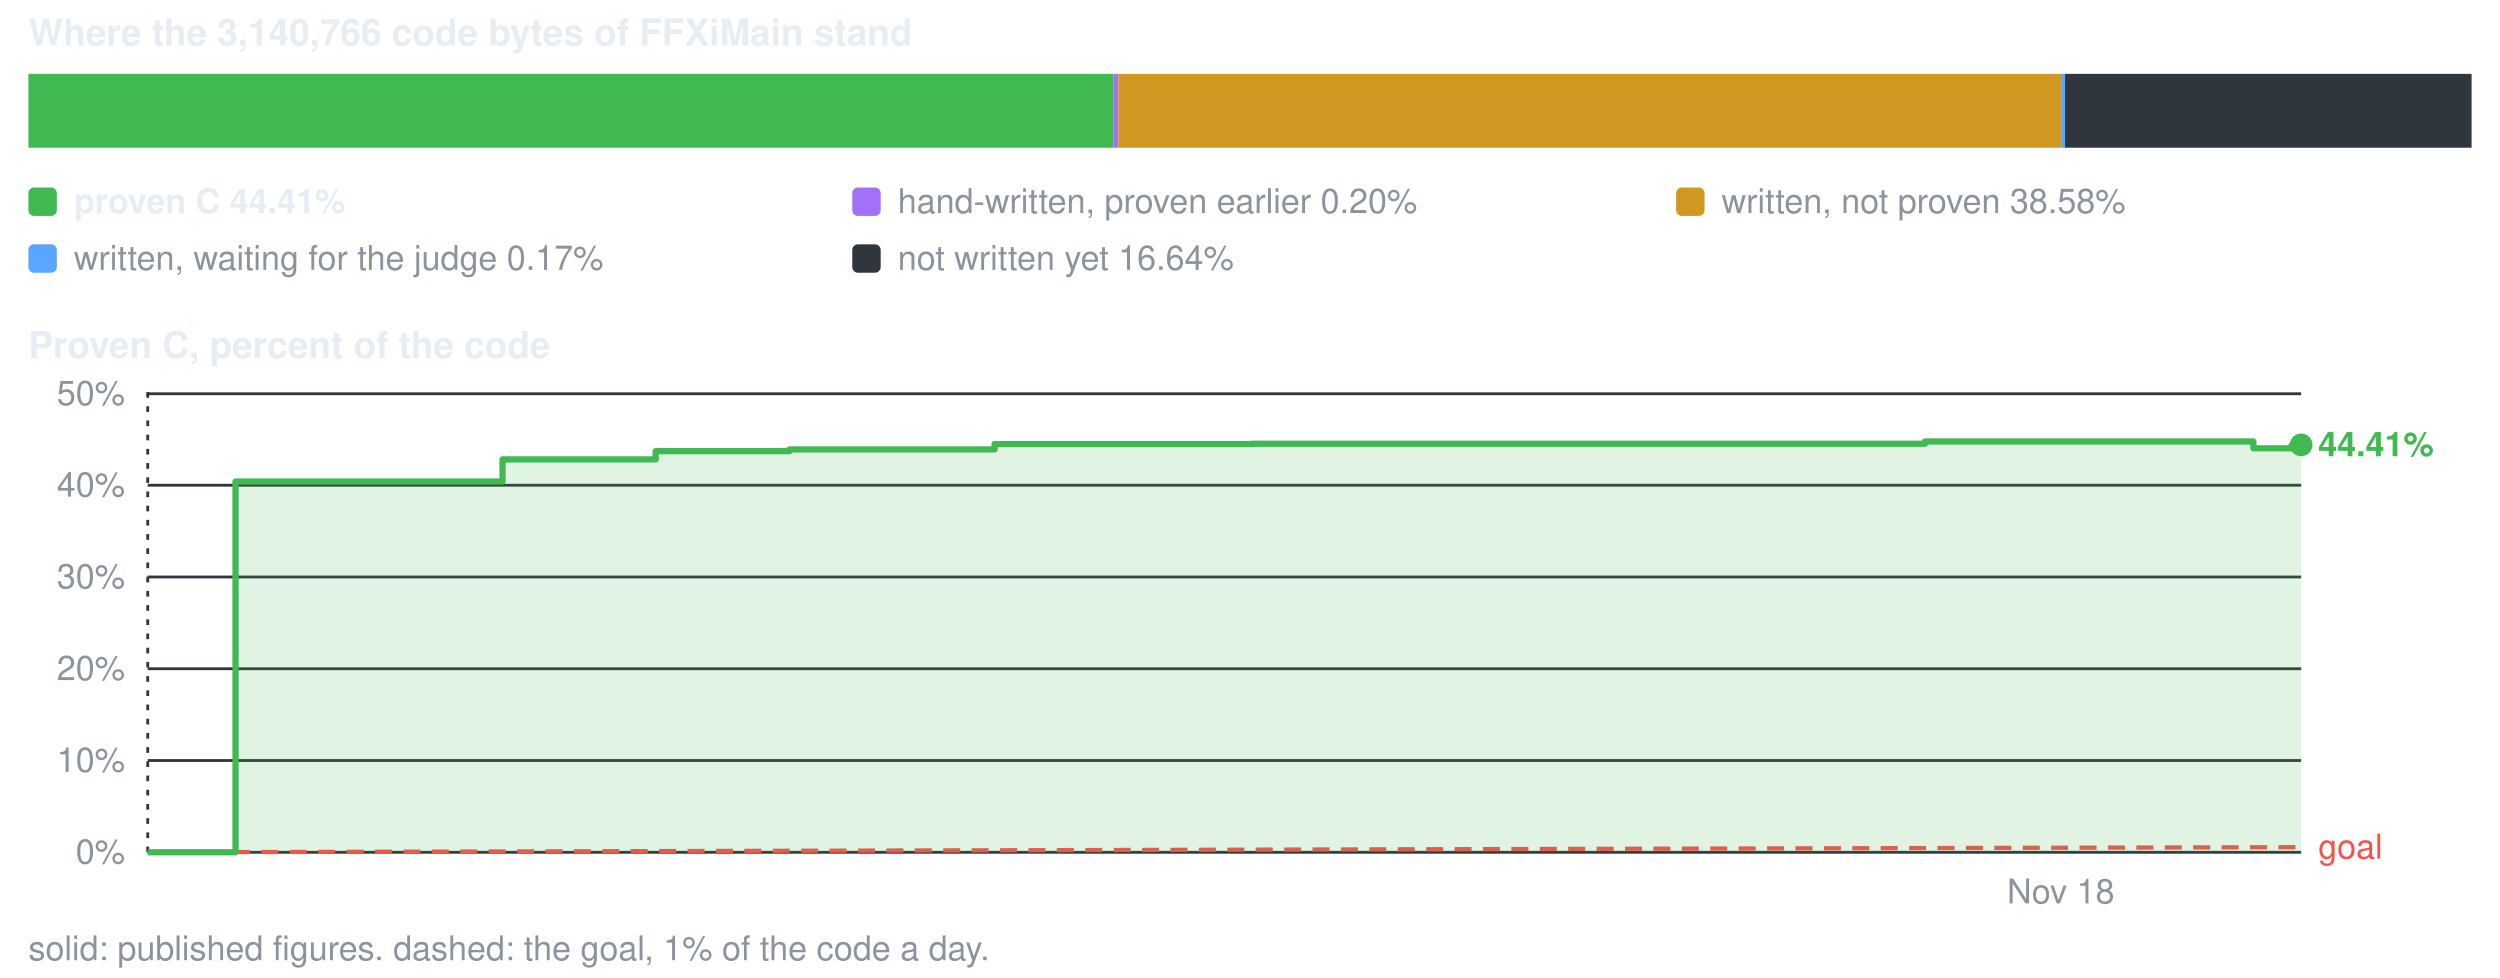
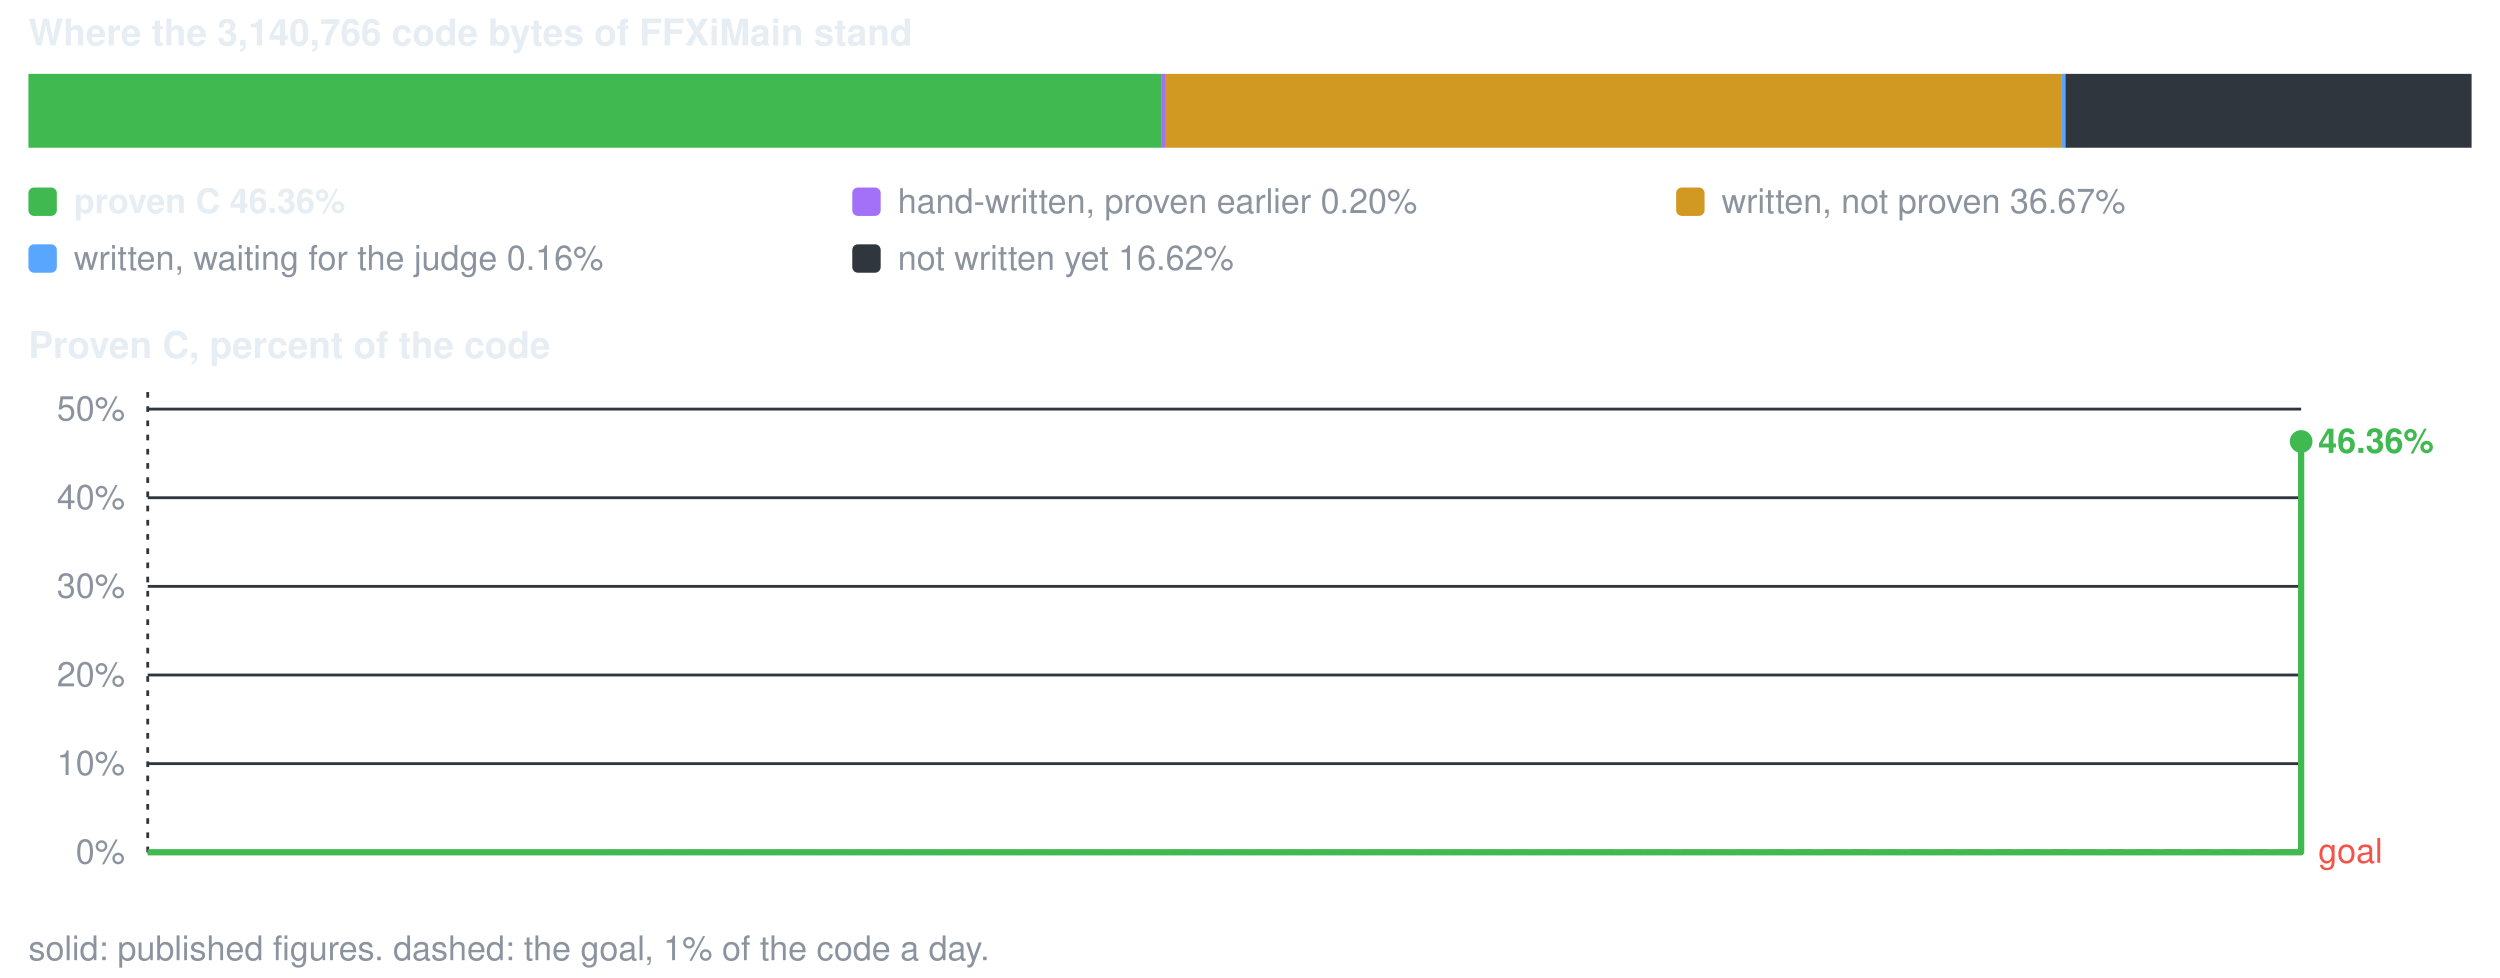
<svg xmlns="http://www.w3.org/2000/svg" viewBox="0 0 880 344" width="880" height="344" role="img" aria-label="conversion progress">
  <style>text{font-family:-apple-system,BlinkMacSystemFont,'Segoe UI',Helvetica,Arial,sans-serif;font-size:12px;fill:#8b949e}.s{fill:#e6edf3;font-weight:600}.b{font-size:13px}</style>
  <text x="10" y="16" class="s b">Where the 3,140,766 code bytes of FFXiMain stand</text>
-   <rect x="10.0" y="26" width="382.0" height="26" fill="#3fb950" />
-   <rect x="392.0" y="26" width="1.7" height="26" fill="#a371f7" />
-   <rect x="393.7" y="26" width="331.8" height="26" fill="#d29922" />
-   <rect x="725.5" y="26" width="1.5" height="26" fill="#58a6ff" />
-   <rect x="726.9" y="26" width="143.1" height="26" fill="#30363d" />
+   <rect x="10.0" y="26" width="398.7" height="26" fill="#3fb950" />
+   <rect x="408.7" y="26" width="1.7" height="26" fill="#a371f7" />
+   <rect x="410.4" y="26" width="315.4" height="26" fill="#d29922" />
+   <rect x="725.8" y="26" width="1.5" height="26" fill="#58a6ff" />
+   <rect x="727.1" y="26" width="142.9" height="26" fill="#30363d" />
  <rect x="10" y="66" width="10" height="10" rx="2" fill="#3fb950" />
-   <text x="26" y="75" class="s">proven C 44.41%</text>
+   <text x="26" y="75" class="s">proven C 46.36%</text>
  <rect x="300" y="66" width="10" height="10" rx="2" fill="#a371f7" />
  <text x="316" y="75">hand-written, proven earlier 0.20%</text>
  <rect x="590" y="66" width="10" height="10" rx="2" fill="#d29922" />
-   <text x="606" y="75">written, not proven 38.58%</text>
+   <text x="606" y="75">written, not proven 36.67%</text>
  <rect x="10" y="86" width="10" height="10" rx="2" fill="#58a6ff" />
-   <text x="26" y="95">written, waiting for the judge 0.17%</text>
+   <text x="26" y="95">written, waiting for the judge 0.16%</text>
  <rect x="300" y="86" width="10" height="10" rx="2" fill="#30363d" />
-   <text x="316" y="95">not written yet 16.64%</text>
+   <text x="316" y="95">not written yet 16.62%</text>
  <text x="10" y="126" class="s b">Proven C, percent of the code</text>
  <line x1="52" y1="300.0" x2="810" y2="300.0" stroke="#30363d" stroke-width="1" />
  <text x="44" y="304.0" text-anchor="end">0%</text>
-   <line x1="52" y1="267.7" x2="810" y2="267.7" stroke="#30363d" stroke-width="1" />
-   <text x="44" y="271.7" text-anchor="end">10%</text>
-   <line x1="52" y1="235.4" x2="810" y2="235.4" stroke="#30363d" stroke-width="1" />
-   <text x="44" y="239.4" text-anchor="end">20%</text>
-   <line x1="52" y1="203.1" x2="810" y2="203.1" stroke="#30363d" stroke-width="1" />
-   <text x="44" y="207.1" text-anchor="end">30%</text>
-   <line x1="52" y1="170.8" x2="810" y2="170.8" stroke="#30363d" stroke-width="1" />
-   <text x="44" y="174.8" text-anchor="end">40%</text>
-   <line x1="52" y1="138.6" x2="810" y2="138.6" stroke="#30363d" stroke-width="1" />
-   <text x="44" y="142.6" text-anchor="end">50%</text>
+   <line x1="52" y1="268.8" x2="810" y2="268.8" stroke="#30363d" stroke-width="1" />
+   <text x="44" y="272.8" text-anchor="end">10%</text>
+   <line x1="52" y1="237.6" x2="810" y2="237.6" stroke="#30363d" stroke-width="1" />
+   <text x="44" y="241.6" text-anchor="end">20%</text>
+   <line x1="52" y1="206.4" x2="810" y2="206.4" stroke="#30363d" stroke-width="1" />
+   <text x="44" y="210.4" text-anchor="end">30%</text>
+   <line x1="52" y1="175.2" x2="810" y2="175.2" stroke="#30363d" stroke-width="1" />
+   <text x="44" y="179.2" text-anchor="end">40%</text>
+   <line x1="52" y1="144.0" x2="810" y2="144.0" stroke="#30363d" stroke-width="1" />
+   <text x="44" y="148.0" text-anchor="end">50%</text>
  <line x1="52.0" y1="138" x2="52.0" y2="300" stroke="#30363d" stroke-width="1" stroke-dasharray="2 3" />
-   <text x="725.4" y="318" text-anchor="middle">Nov 18</text>
-   <line x1="52.0" y1="300.0" x2="810.0" y2="298.2" stroke="#f85149" stroke-width="1.5" stroke-dasharray="6 4" />
-   <text x="816.0" y="302.2" style="fill:#f85149">goal</text>
-   <path d="M52.0 300.0 H82.9 V169.5 H176.9 V161.7 H230.8 V158.8 H277.9 V158.2 H350.1 V156.3 H440.5 V156.2 H677.6 V155.4 H677.8 V155.4 H793.2 V157.8 H806.6 V156.8 H810.0 V156.6 V300.0 H52.0 Z" fill="#3fb950" fill-opacity="0.16" />
-   <path d="M52.0 300.0 H82.9 V169.5 H176.9 V161.7 H230.8 V158.8 H277.9 V158.2 H350.1 V156.3 H440.5 V156.2 H677.6 V155.4 H677.8 V155.4 H793.2 V157.8 H806.6 V156.8 H810.0 V156.6" fill="none" stroke="#3fb950" stroke-width="2.2" stroke-linejoin="round" />
-   <circle cx="810.0" cy="156.6" r="4" fill="#3fb950" />
-   <text x="816.0" y="160.6" class="s" style="fill:#3fb950">44.41%</text>
+   <line x1="52.0" y1="300.0" x2="810.0" y2="299.7" stroke="#f85149" stroke-width="1.5" stroke-dasharray="6 4" />
+   <text x="816.0" y="303.7" style="fill:#f85149">goal</text>
+   <path d="M52.0 300.0 H810.0 V155.4 V300.0 H52.0 Z" fill="#3fb950" fill-opacity="0.16" />
+   <path d="M52.0 300.0 H810.0 V155.4" fill="none" stroke="#3fb950" stroke-width="2.2" stroke-linejoin="round" />
+   <circle cx="810.0" cy="155.4" r="4" fill="#3fb950" />
+   <text x="816.0" y="159.4" class="s" style="fill:#3fb950">46.36%</text>
  <text x="10" y="338">solid: published figures. dashed: the goal, 1% of the code a day.</text>
</svg>
